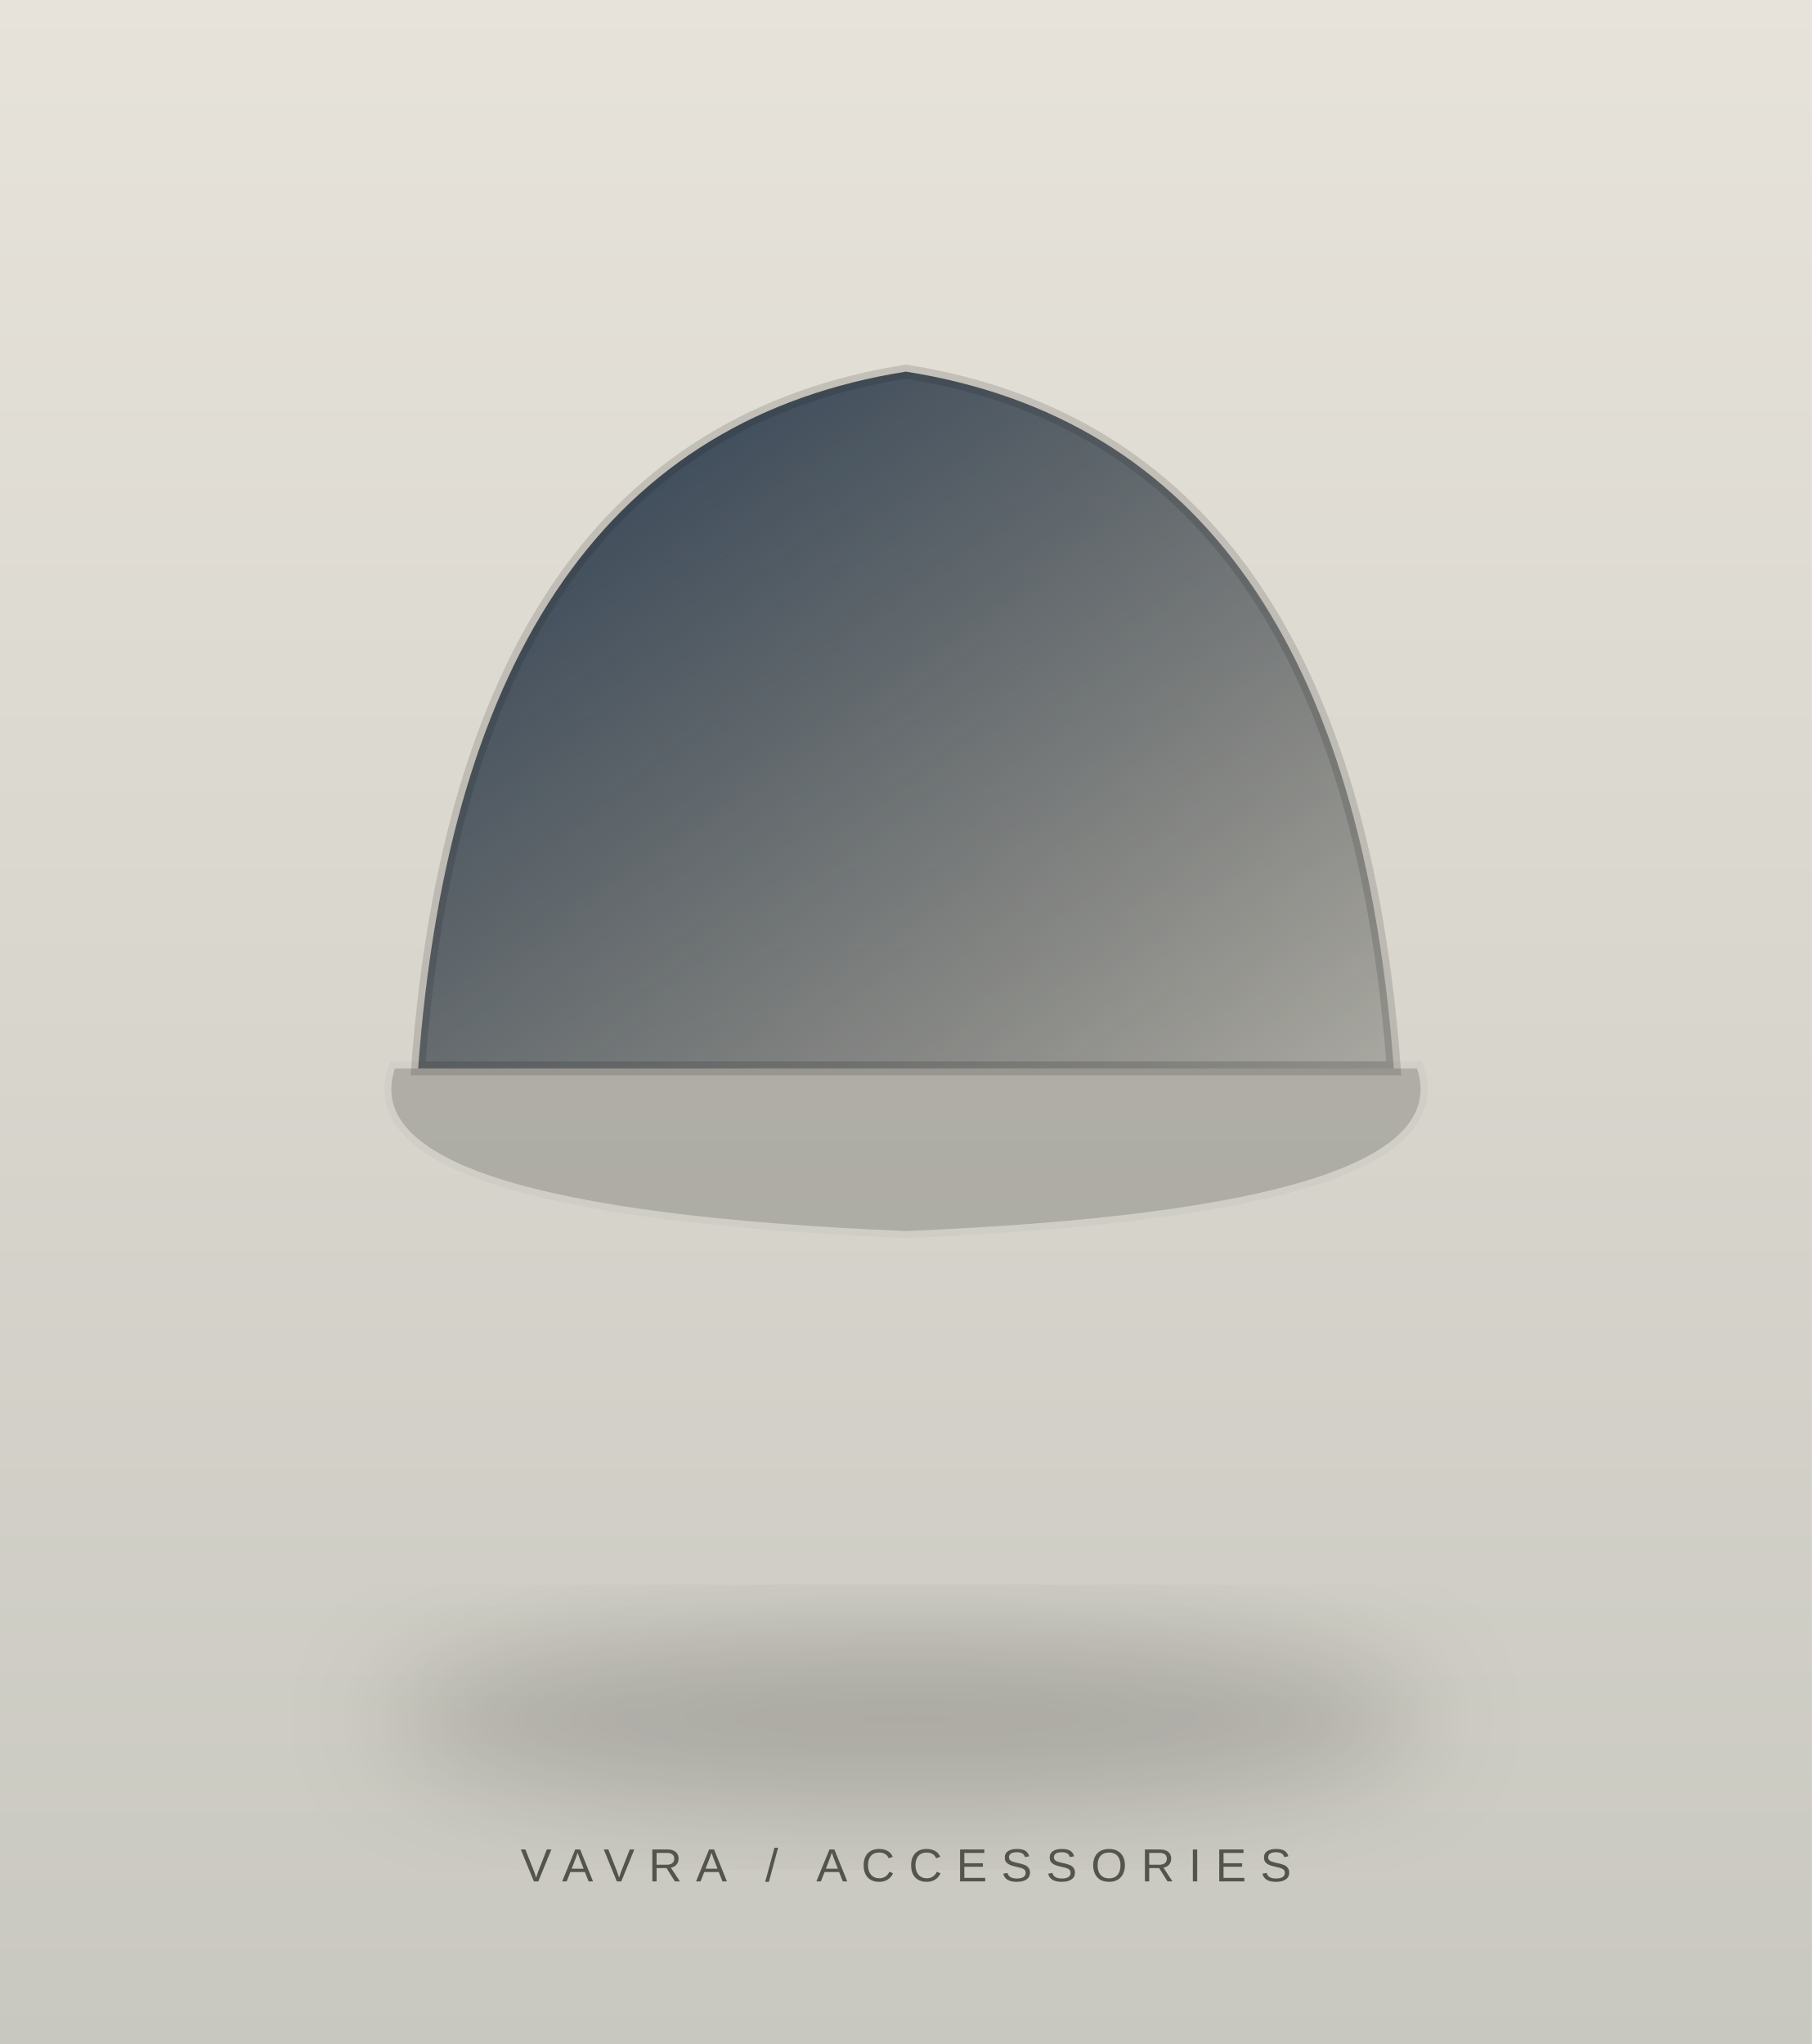
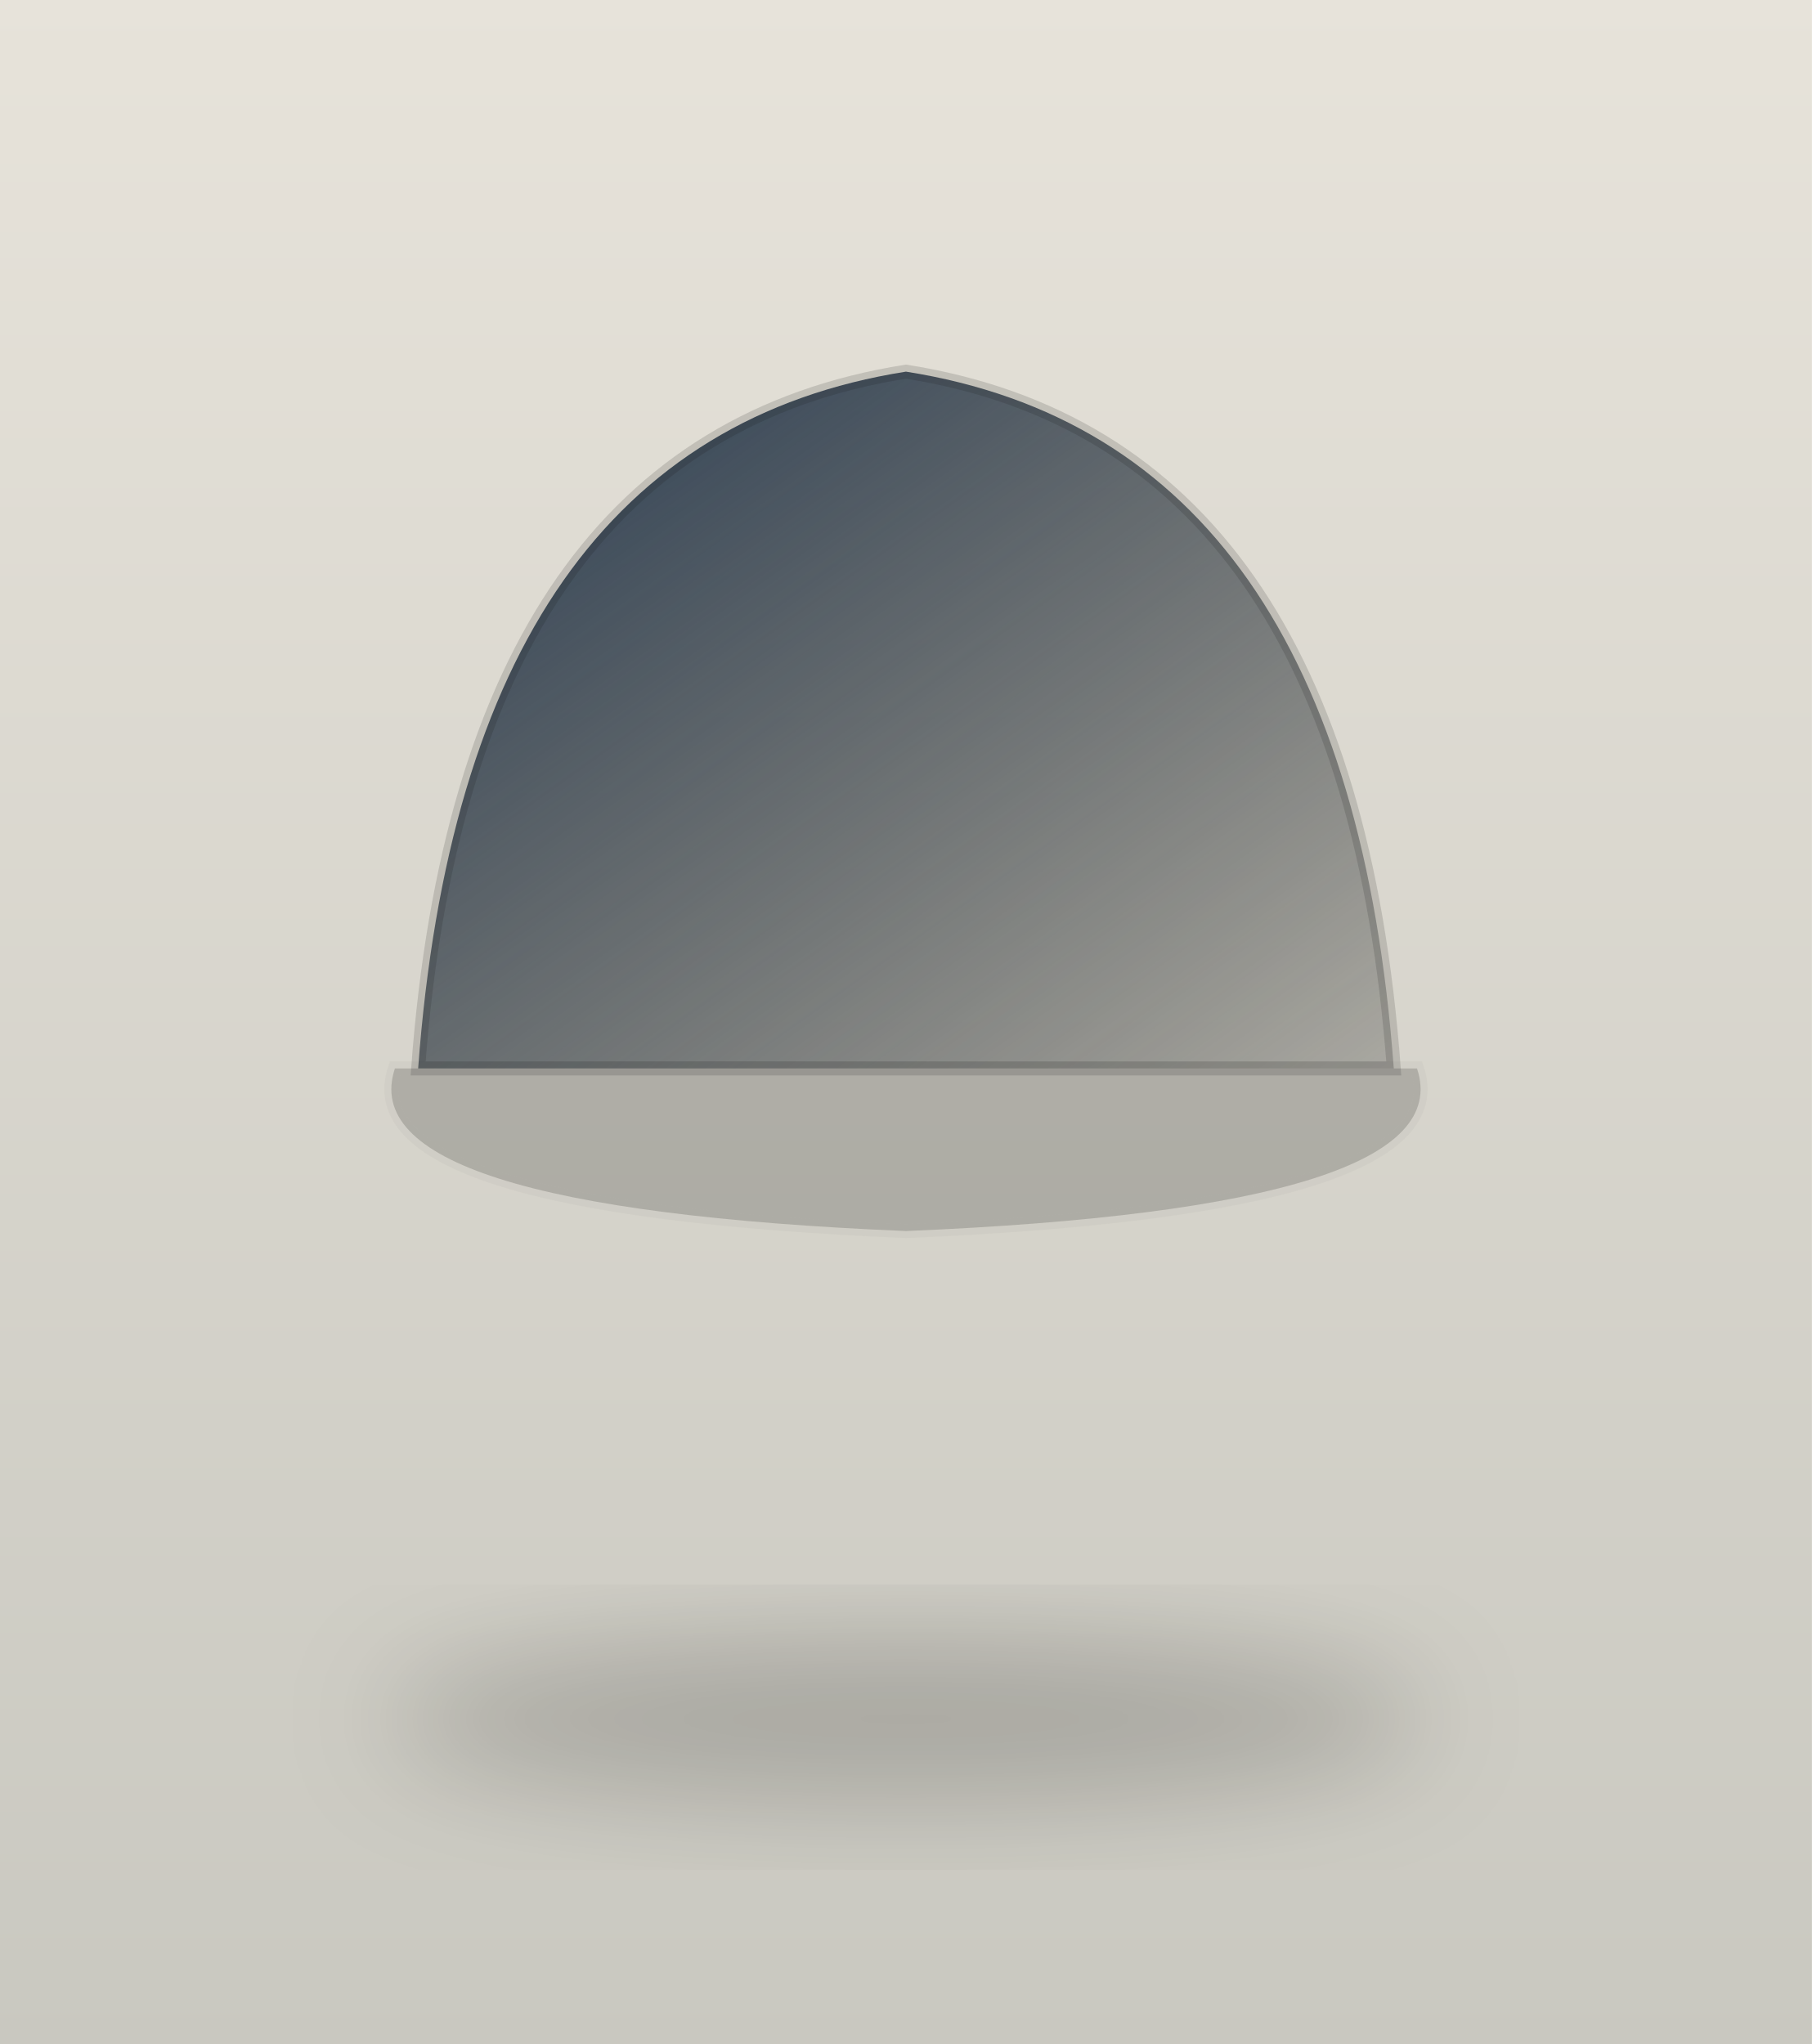
<svg xmlns="http://www.w3.org/2000/svg" viewBox="0 0 390 440">
  <defs>
    <linearGradient id="bg" x2="0" y2="1">
      <stop stop-color="#e7e3da" />
      <stop offset="1" stop-color="#c9c8c0" />
    </linearGradient>
    <linearGradient id="fabric" x2="1" y2="1">
      <stop stop-color="#293d54" />
      <stop offset="1" stop-color="#171917" stop-opacity=".24" />
    </linearGradient>
    <filter id="shadow" x="-30%" y="-30%" width="160%" height="170%">
      <feGaussianBlur stdDeviation="12" />
    </filter>
  </defs>
  <rect width="390" height="440" fill="url(#bg)" />
  <ellipse cx="195" cy="370" rx="112" ry="18" fill="#000" opacity=".18" filter="url(#shadow)" />
  <g fill="url(#fabric)" stroke="#171917" stroke-opacity=".15" stroke-width="3" transform="translate(0 0)">
    <path d="M90 230 Q100 95 195 80 Q290 95 300 230Z" />
    <path d="M85 230H305Q315 260 195 265Q75 260 85 230Z" fill="#111" opacity=".2" />
  </g>
-   <text x="195" y="405" text-anchor="middle" font-family="Arial,sans-serif" font-size="10" letter-spacing="3" fill="#53544d">VAVRA  /  ACCESSORIES</text>
</svg>
